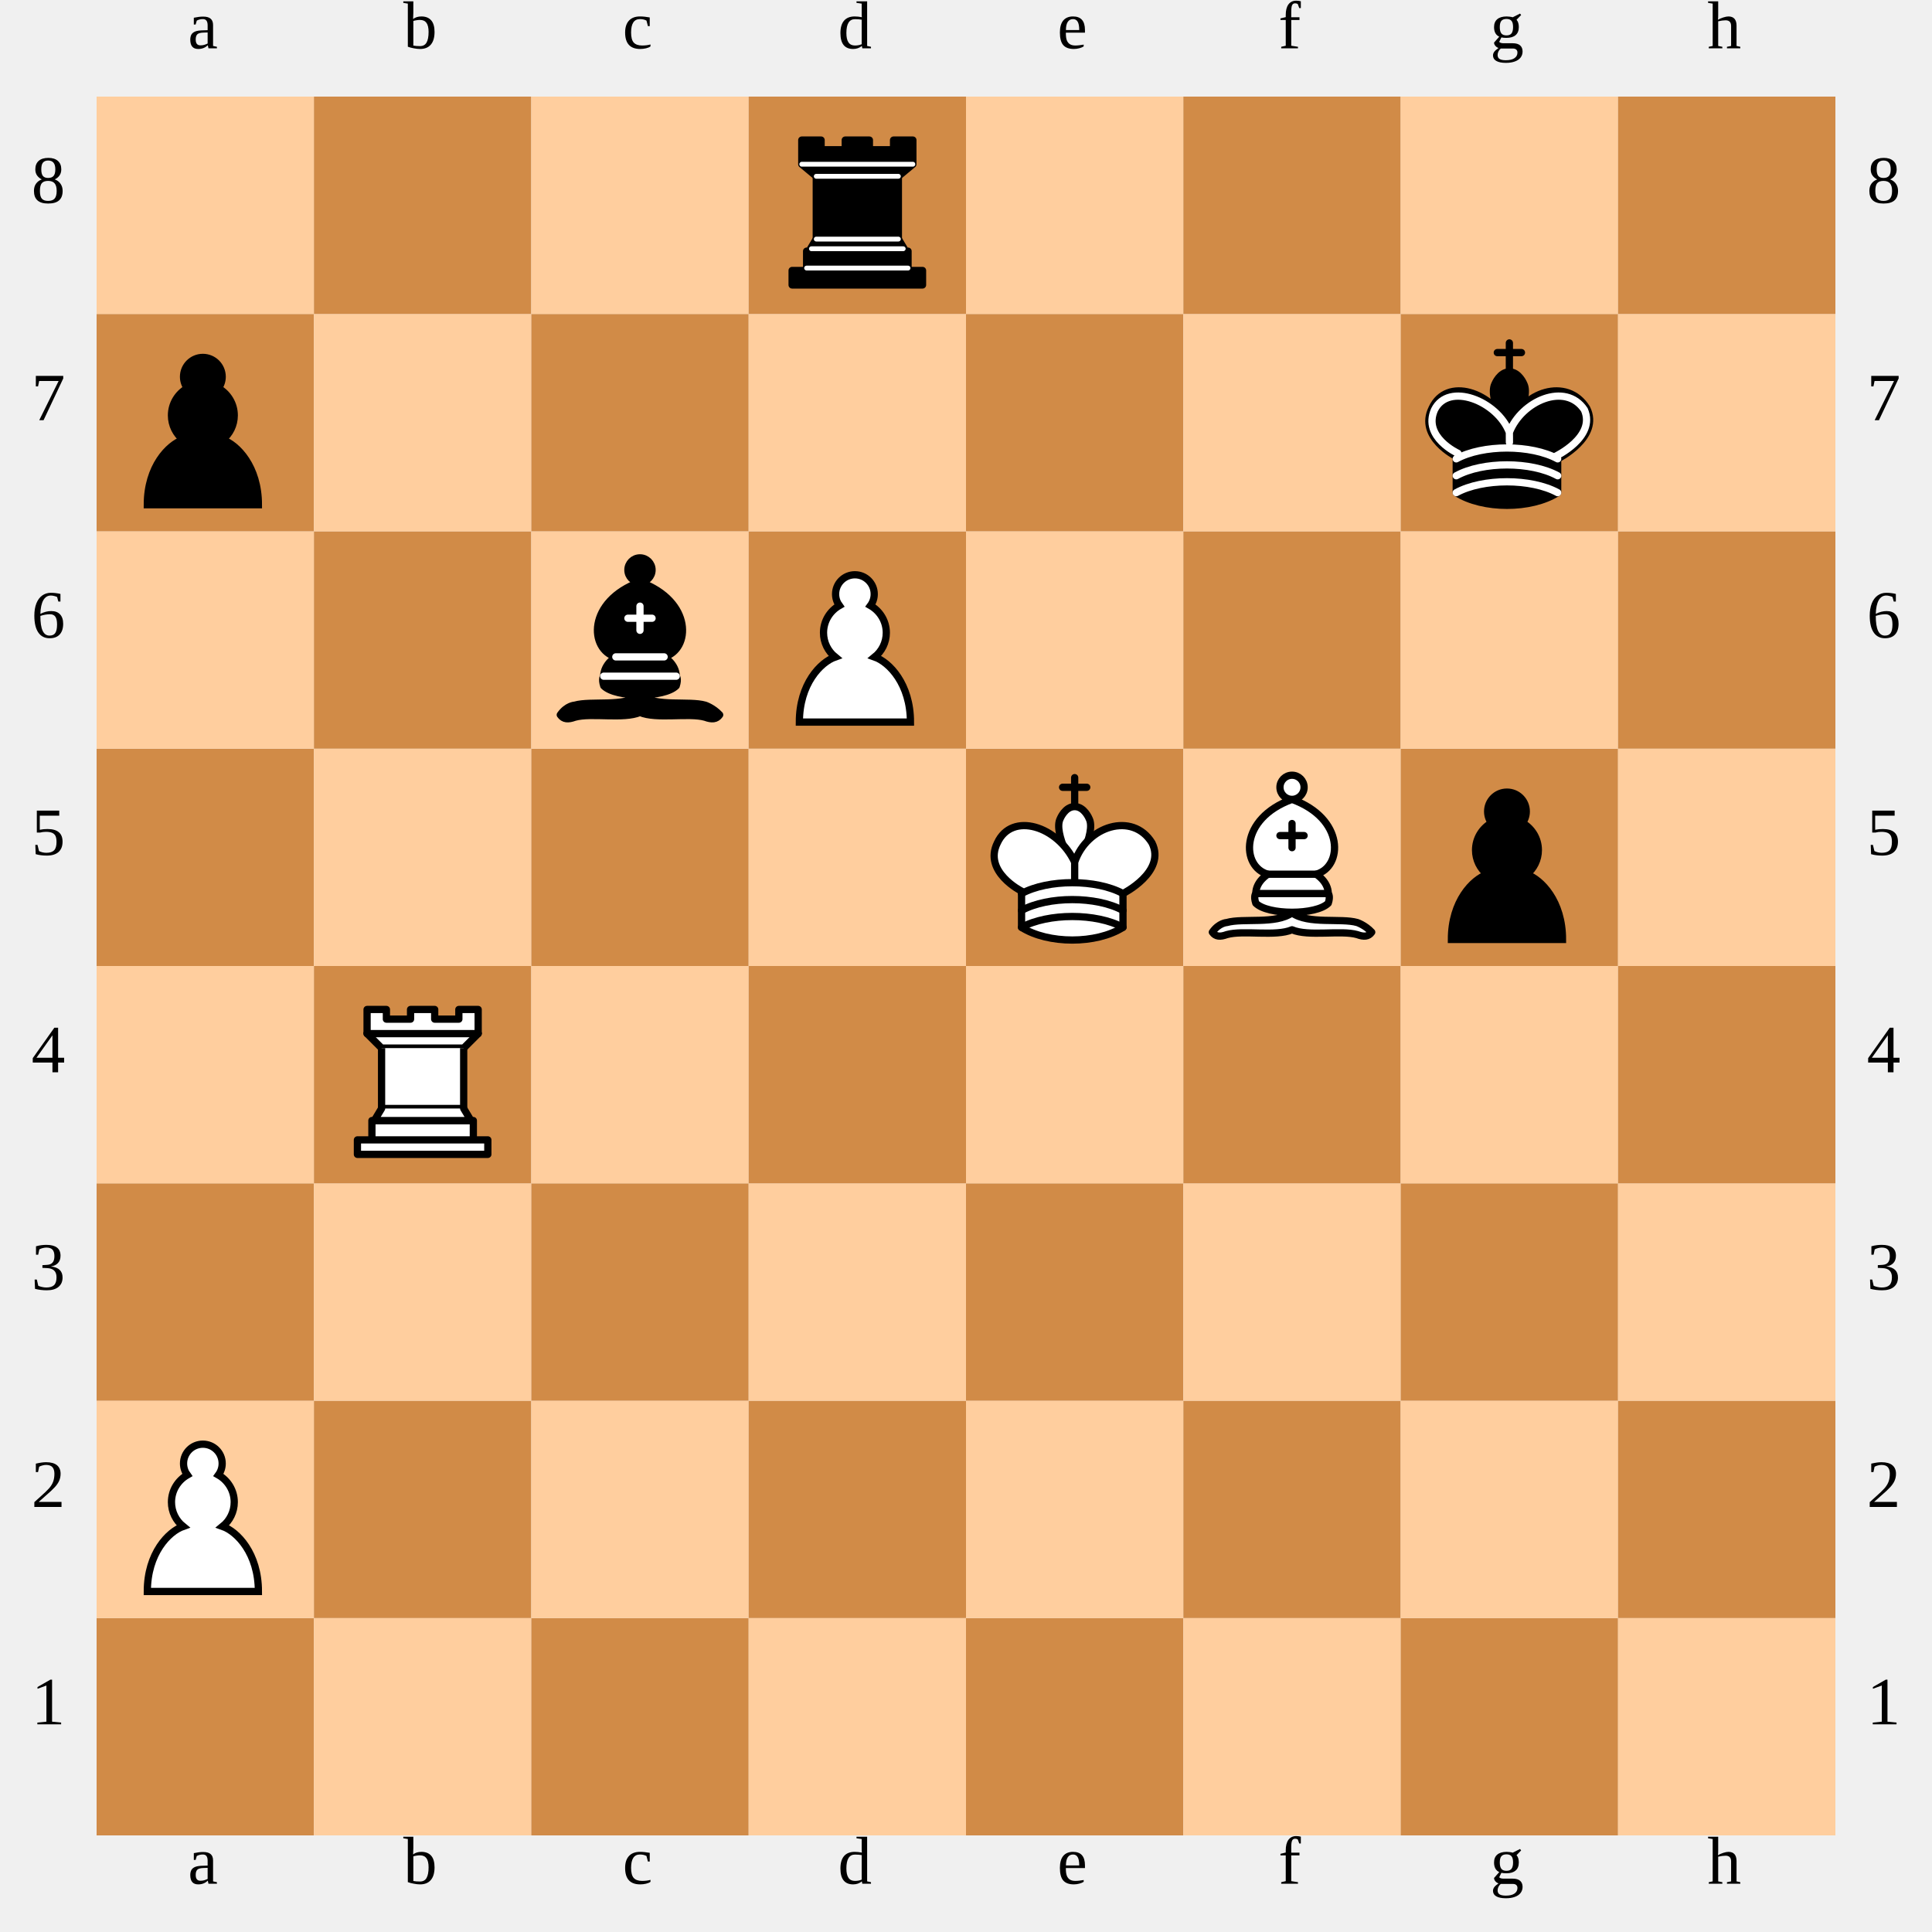
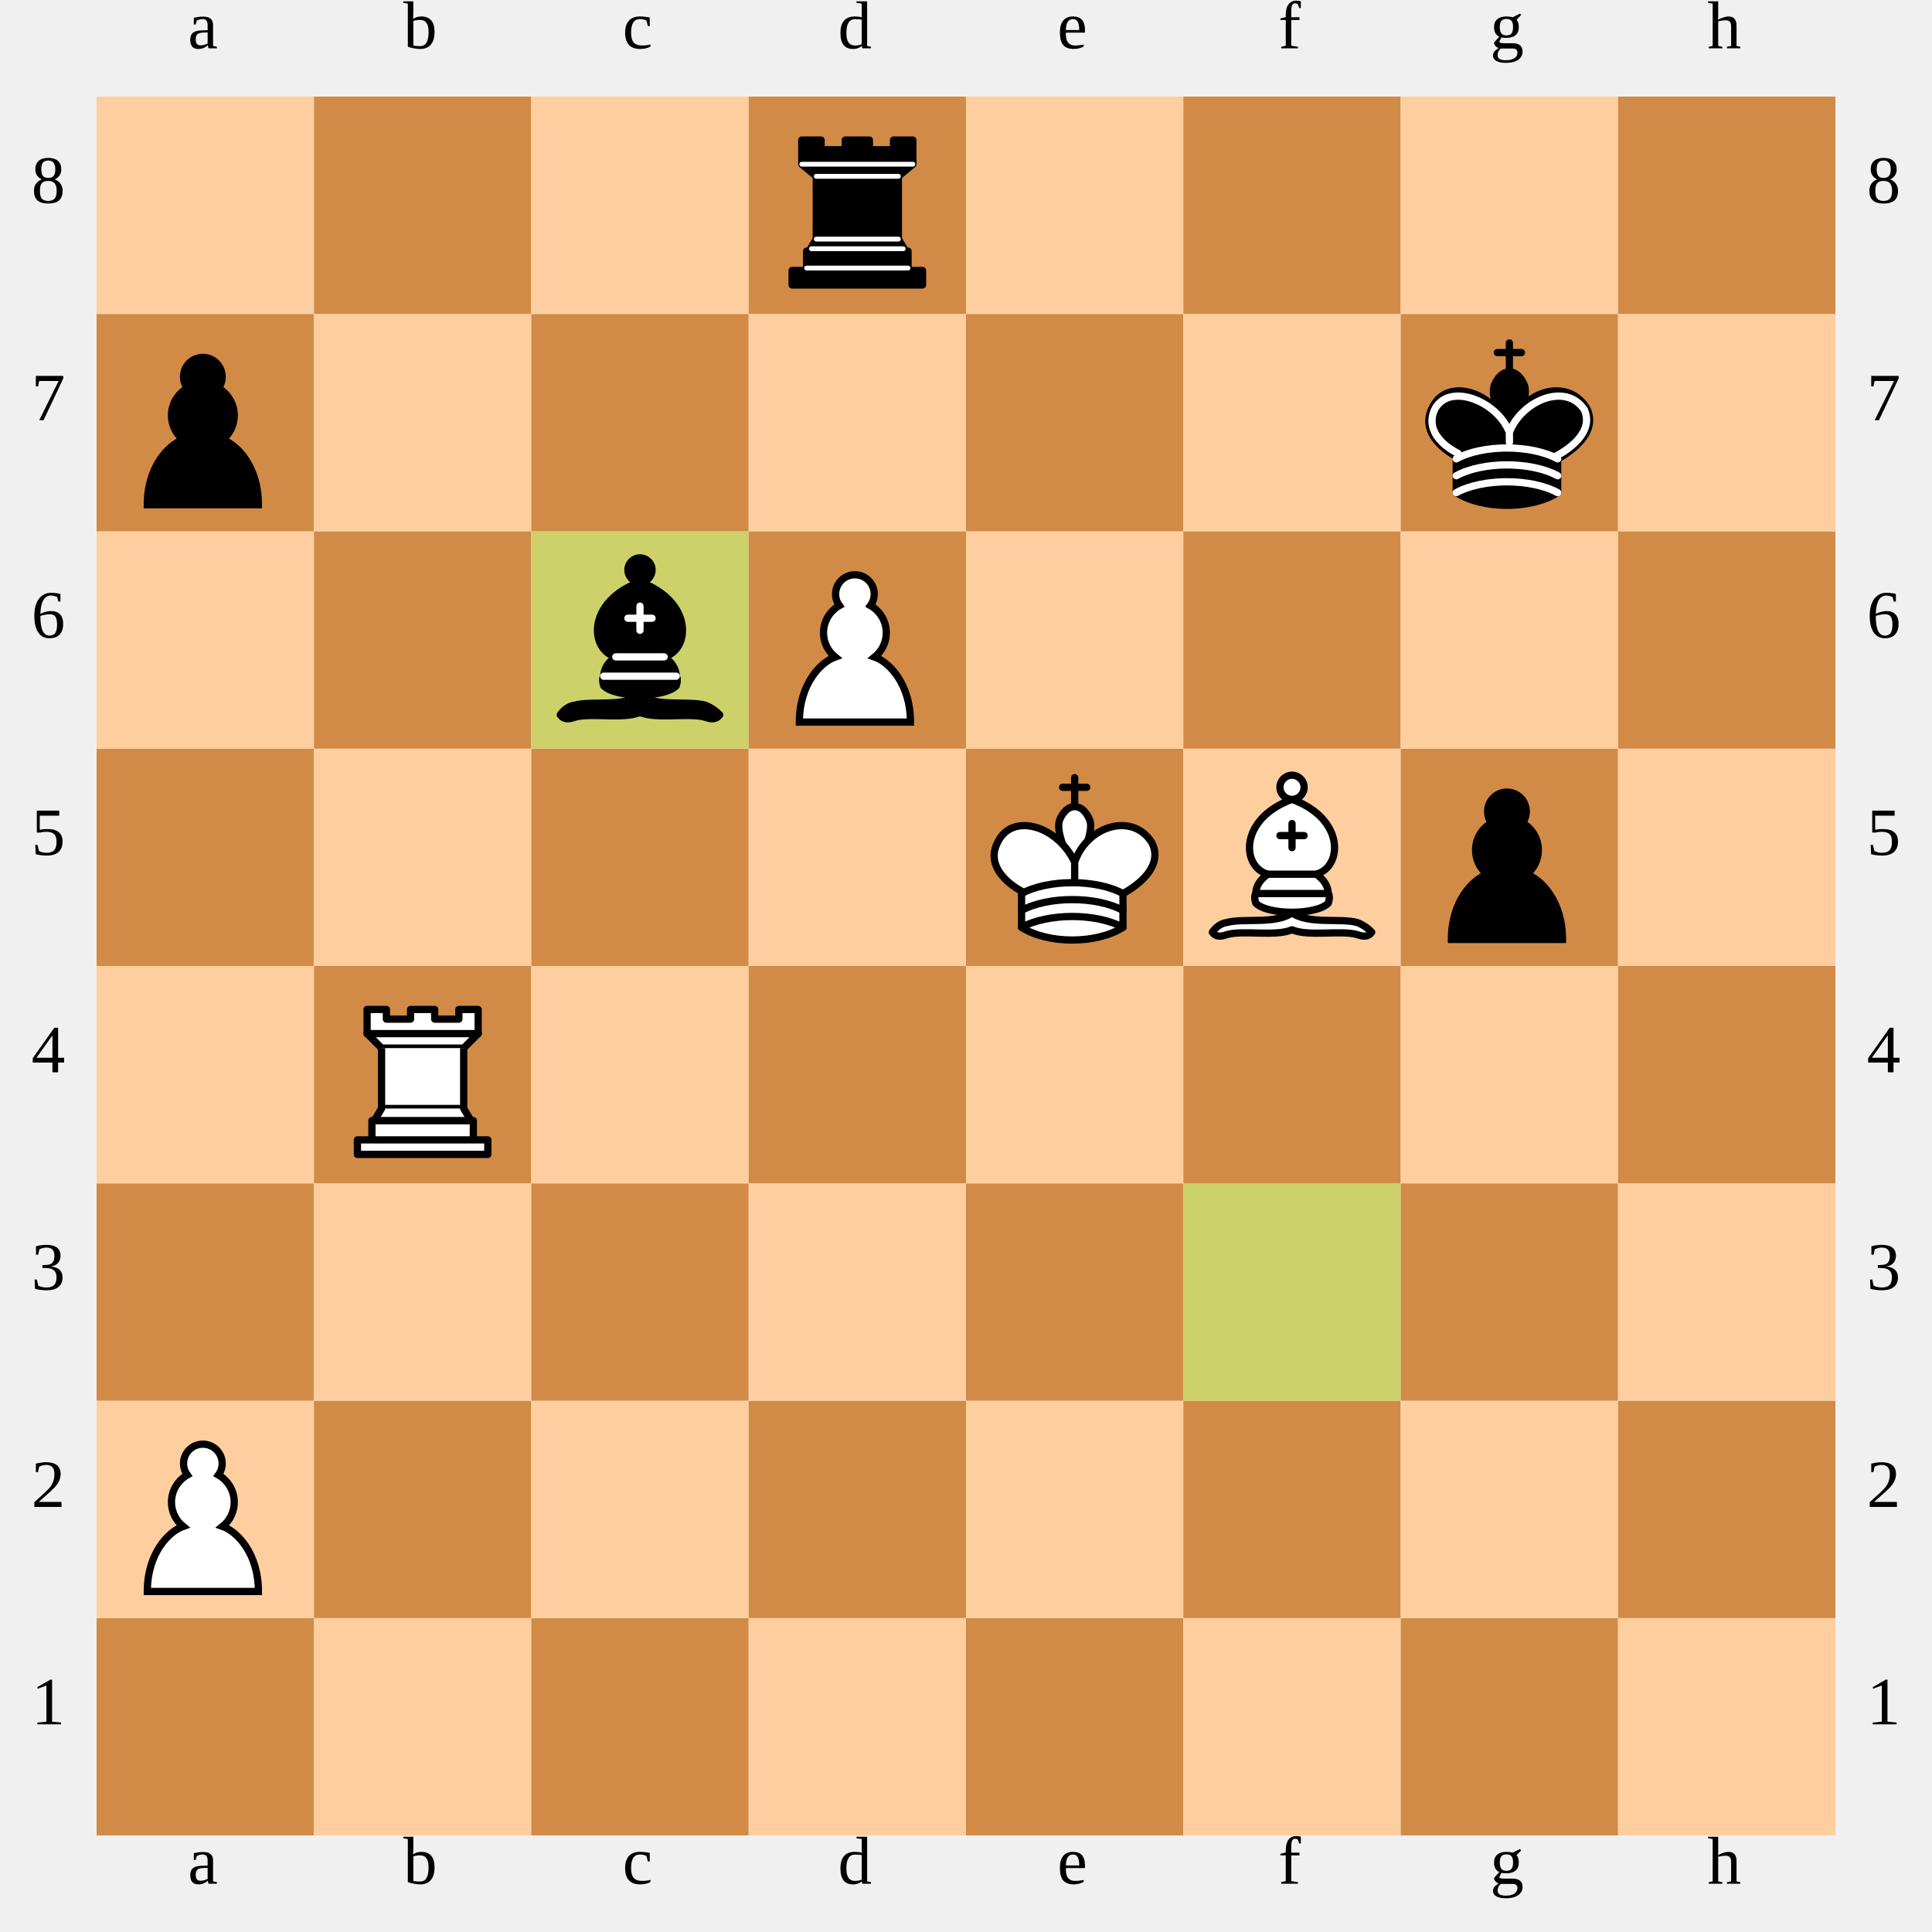
<svg xmlns="http://www.w3.org/2000/svg" xmlns:xlink="http://www.w3.org/1999/xlink" height="400" version="1.1" viewBox="0 0 400 400" width="400">
  <defs>
    <g class="white pawn" id="white-pawn">
      <path d="M22 9c-2.21 0-4 1.79-4 4 0 .89.29 1.71.78 2.38-1.95 1.12-3.28 3.21-3.28 5.62 0 2.03.94 3.84 2.41 5.03-3 1.06-7.41 5.55-7.41 13.47h23c0-7.92-4.41-12.41-7.41-13.47 1.47-1.19 2.41-3 2.41-5.03 0-2.41-1.33-4.5-3.28-5.62.49-.67.78-1.49.78-2.38 0-2.21-1.79-4-4-4z" fill="#fff" stroke="#000" stroke-linecap="round" stroke-width="1.5" />
    </g>
    <g class="white bishop" fill="none" fill-rule="evenodd" id="white-bishop" stroke="#000" stroke-linecap="round" stroke-linejoin="round" stroke-width="1.5">
      <g fill="#fff" stroke-linecap="butt">
        <path d="M9 36c3.39-.97 10.11.43 13.5-2 3.39 2.43 10.11 1.03 13.5 2 0 0 1.65.54 3 2-.68.97-1.65.99-3 .5-3.39-.97-10.11.46-13.5-1-3.39 1.46-10.11.03-13.5 1-1.354.49-2.323.47-3-.5 1.354-1.94 3-2 3-2zM15 32c2.5 2.5 12.5 2.5 15 0 .5-1.5 0-2 0-2 0-2.5-2.5-4-2.5-4 5.5-1.5 6-11.5-5-15.5-11 4-10.5 14-5 15.5 0 0-2.5 1.5-2.5 4 0 0-.5.5 0 2zM25 8a2.5 2.5 0 1 1-5 0 2.5 2.5 0 1 1 5 0z" />
      </g>
      <path d="M17.5 26h10M15 30h15m-7.5-14.5v5M20 18h5" stroke-linejoin="miter" />
    </g>
    <g class="white rook" fill="#fff" fill-rule="evenodd" id="white-rook" stroke="#000" stroke-linecap="round" stroke-linejoin="round" stroke-width="1.5">
      <path d="M9 39h27v-3H9v3zM12 36v-4h21v4H12zM11 14V9h4v2h5V9h5v2h5V9h4v5" stroke-linecap="butt" />
      <path d="M34 14l-3 3H14l-3-3" />
      <path d="M31 17v12.5H14V17" stroke-linecap="butt" stroke-linejoin="miter" />
      <path d="M31 29.5l1.5 2.5h-20l1.5-2.5" />
      <path d="M11 14h23" fill="none" stroke-linejoin="miter" />
    </g>
    <g class="white king" fill="none" fill-rule="evenodd" id="white-king" stroke="#000" stroke-linecap="round" stroke-linejoin="round" stroke-width="1.5">
      <path d="M22.5 11.63V6M20 8h5" stroke-linejoin="miter" />
      <path d="M22.5 25s4.5-7.5 3-10.5c0 0-1-2.5-3-2.5s-3 2.5-3 2.5c-1.5 3 3 10.5 3 10.5" fill="#fff" stroke-linecap="butt" stroke-linejoin="miter" />
      <path d="M11.5 37c5.5 3.5 15.5 3.5 21 0v-7s9-4.5 6-10.5c-4-6.5-13.5-3.5-16 4V27v-3.5c-3.5-7.5-13-10.5-16-4-3 6 5 10 5 10V37z" fill="#fff" />
      <path d="M11.5 30c5.5-3 15.5-3 21 0m-21 3.5c5.5-3 15.5-3 21 0m-21 3.5c5.5-3 15.5-3 21 0" />
    </g>
    <g class="black pawn" id="black-pawn">
      <path d="M22 9c-2.21 0-4 1.79-4 4 0 .89.29 1.71.78 2.38-1.95 1.12-3.28 3.21-3.28 5.62 0 2.03.94 3.84 2.41 5.03-3 1.06-7.41 5.55-7.41 13.47h23c0-7.92-4.41-12.41-7.41-13.47 1.47-1.19 2.41-3 2.41-5.03 0-2.41-1.33-4.5-3.28-5.62.49-.67.78-1.49.78-2.38 0-2.21-1.79-4-4-4z" stroke="#000" stroke-linecap="round" stroke-width="1.5" />
    </g>
    <g class="black bishop" fill="none" fill-rule="evenodd" id="black-bishop" stroke="#000" stroke-linecap="round" stroke-linejoin="round" stroke-width="1.5">
      <path d="M9 36c3.39-.97 10.11.43 13.5-2 3.39 2.43 10.11 1.03 13.5 2 0 0 1.65.54 3 2-.68.97-1.65.99-3 .5-3.39-.97-10.11.46-13.5-1-3.39 1.46-10.11.03-13.5 1-1.354.49-2.323.47-3-.5 1.354-1.94 3-2 3-2zm6-4c2.5 2.5 12.5 2.5 15 0 .5-1.5 0-2 0-2 0-2.5-2.5-4-2.5-4 5.5-1.5 6-11.5-5-15.5-11 4-10.5 14-5 15.5 0 0-2.5 1.5-2.5 4 0 0-.5.5 0 2zM25 8a2.5 2.5 0 1 1-5 0 2.5 2.5 0 1 1 5 0z" fill="#000" stroke-linecap="butt" />
      <path d="M17.5 26h10M15 30h15m-7.5-14.5v5M20 18h5" stroke="#fff" stroke-linejoin="miter" />
    </g>
    <g class="black rook" fill="#000" fill-rule="evenodd" id="black-rook" stroke="#000" stroke-linecap="round" stroke-linejoin="round" stroke-width="1.5">
      <path d="M9 39h27v-3H9v3zM12.5 32l1.5-2.5h17l1.5 2.5h-20zM12 36v-4h21v4H12z" stroke-linecap="butt" />
      <path d="M14 29.5v-13h17v13H14z" stroke-linecap="butt" stroke-linejoin="miter" />
      <path d="M14 16.5L11 14h23l-3 2.5H14zM11 14V9h4v2h5V9h5v2h5V9h4v5H11z" stroke-linecap="butt" />
      <path d="M12 35.5h21M13 31.5h19M14 29.5h17M14 16.5h17M11 14h23" fill="none" stroke="#fff" stroke-linejoin="miter" stroke-width="1" />
    </g>
    <g class="black king" fill="none" fill-rule="evenodd" id="black-king" stroke="#000" stroke-linecap="round" stroke-linejoin="round" stroke-width="1.5">
      <path d="M22.5 11.63V6" stroke-linejoin="miter" />
      <path d="M22.5 25s4.5-7.5 3-10.5c0 0-1-2.5-3-2.5s-3 2.5-3 2.5c-1.5 3 3 10.5 3 10.5" fill="#000" stroke-linecap="butt" stroke-linejoin="miter" />
      <path d="M11.5 37c5.5 3.5 15.5 3.5 21 0v-7s9-4.5 6-10.5c-4-6.5-13.5-3.5-16 4V27v-3.5c-3.5-7.5-13-10.5-16-4-3 6 5 10 5 10V37z" fill="#000" />
      <path d="M20 8h5" stroke-linejoin="miter" />
      <path d="M32 29.5s8.5-4 6.03-9.65C34.15 14 25 18 22.5 24.5l.01 2.1-.01-2.1C20 18 9.906 14 6.997 19.85c-2.497 5.65 4.853 9 4.853 9M11.5 30c5.5-3 15.5-3 21 0m-21 3.5c5.5-3 15.5-3 21 0m-21 3.5c5.5-3 15.5-3 21 0" stroke="#fff" />
    </g>
  </defs>
  <rect class="square dark a1" fill="#d18b47" height="45" stroke="none" width="45" x="20" y="335" />
  <rect class="square light b1" fill="#ffce9e" height="45" stroke="none" width="45" x="65" y="335" />
  <rect class="square dark c1" fill="#d18b47" height="45" stroke="none" width="45" x="110" y="335" />
  <rect class="square light d1" fill="#ffce9e" height="45" stroke="none" width="45" x="155" y="335" />
  <rect class="square dark e1" fill="#d18b47" height="45" stroke="none" width="45" x="200" y="335" />
  <rect class="square light f1" fill="#ffce9e" height="45" stroke="none" width="45" x="245" y="335" />
  <rect class="square dark g1" fill="#d18b47" height="45" stroke="none" width="45" x="290" y="335" />
  <rect class="square light h1" fill="#ffce9e" height="45" stroke="none" width="45" x="335" y="335" />
  <rect class="square light a2" fill="#ffce9e" height="45" stroke="none" width="45" x="20" y="290" />
  <use transform="translate(20, 290)" xlink:href="#white-pawn" />
  <rect class="square dark b2" fill="#d18b47" height="45" stroke="none" width="45" x="65" y="290" />
  <rect class="square light c2" fill="#ffce9e" height="45" stroke="none" width="45" x="110" y="290" />
  <rect class="square dark d2" fill="#d18b47" height="45" stroke="none" width="45" x="155" y="290" />
  <rect class="square light e2" fill="#ffce9e" height="45" stroke="none" width="45" x="200" y="290" />
  <rect class="square dark f2" fill="#d18b47" height="45" stroke="none" width="45" x="245" y="290" />
  <rect class="square light g2" fill="#ffce9e" height="45" stroke="none" width="45" x="290" y="290" />
  <rect class="square dark h2" fill="#d18b47" height="45" stroke="none" width="45" x="335" y="290" />
  <rect class="square dark a3" fill="#d18b47" height="45" stroke="none" width="45" x="20" y="245" />
  <rect class="square light b3" fill="#ffce9e" height="45" stroke="none" width="45" x="65" y="245" />
  <rect class="square dark c3" fill="#d18b47" height="45" stroke="none" width="45" x="110" y="245" />
  <rect class="square light d3" fill="#ffce9e" height="45" stroke="none" width="45" x="155" y="245" />
  <rect class="square dark e3" fill="#d18b47" height="45" stroke="none" width="45" x="200" y="245" />
-   <rect class="square light f3" fill="#ffce9e" height="45" stroke="none" width="45" x="245" y="245" />
+   <rect class="square light lastmove f3" fill="#cdd16a" height="45" stroke="none" width="45" x="245" y="245" />
  <rect class="square dark g3" fill="#d18b47" height="45" stroke="none" width="45" x="290" y="245" />
  <rect class="square light h3" fill="#ffce9e" height="45" stroke="none" width="45" x="335" y="245" />
  <rect class="square light a4" fill="#ffce9e" height="45" stroke="none" width="45" x="20" y="200" />
  <rect class="square dark b4" fill="#d18b47" height="45" stroke="none" width="45" x="65" y="200" />
  <use transform="translate(65, 200)" xlink:href="#white-rook" />
  <rect class="square light c4" fill="#ffce9e" height="45" stroke="none" width="45" x="110" y="200" />
  <rect class="square dark d4" fill="#d18b47" height="45" stroke="none" width="45" x="155" y="200" />
  <rect class="square light e4" fill="#ffce9e" height="45" stroke="none" width="45" x="200" y="200" />
  <rect class="square dark f4" fill="#d18b47" height="45" stroke="none" width="45" x="245" y="200" />
  <rect class="square light g4" fill="#ffce9e" height="45" stroke="none" width="45" x="290" y="200" />
  <rect class="square dark h4" fill="#d18b47" height="45" stroke="none" width="45" x="335" y="200" />
  <rect class="square dark a5" fill="#d18b47" height="45" stroke="none" width="45" x="20" y="155" />
  <rect class="square light b5" fill="#ffce9e" height="45" stroke="none" width="45" x="65" y="155" />
  <rect class="square dark c5" fill="#d18b47" height="45" stroke="none" width="45" x="110" y="155" />
  <rect class="square light d5" fill="#ffce9e" height="45" stroke="none" width="45" x="155" y="155" />
  <rect class="square dark e5" fill="#d18b47" height="45" stroke="none" width="45" x="200" y="155" />
  <use transform="translate(200, 155)" xlink:href="#white-king" />
  <rect class="square light f5" fill="#ffce9e" height="45" stroke="none" width="45" x="245" y="155" />
  <use transform="translate(245, 155)" xlink:href="#white-bishop" />
  <rect class="square dark g5" fill="#d18b47" height="45" stroke="none" width="45" x="290" y="155" />
  <use transform="translate(290, 155)" xlink:href="#black-pawn" />
  <rect class="square light h5" fill="#ffce9e" height="45" stroke="none" width="45" x="335" y="155" />
  <rect class="square light a6" fill="#ffce9e" height="45" stroke="none" width="45" x="20" y="110" />
  <rect class="square dark b6" fill="#d18b47" height="45" stroke="none" width="45" x="65" y="110" />
-   <rect class="square light c6" fill="#ffce9e" height="45" stroke="none" width="45" x="110" y="110" />
+   <rect class="square light lastmove c6" fill="#cdd16a" height="45" stroke="none" width="45" x="110" y="110" />
  <use transform="translate(110, 110)" xlink:href="#black-bishop" />
  <rect class="square dark d6" fill="#d18b47" height="45" stroke="none" width="45" x="155" y="110" />
  <use transform="translate(155, 110)" xlink:href="#white-pawn" />
  <rect class="square light e6" fill="#ffce9e" height="45" stroke="none" width="45" x="200" y="110" />
  <rect class="square dark f6" fill="#d18b47" height="45" stroke="none" width="45" x="245" y="110" />
  <rect class="square light g6" fill="#ffce9e" height="45" stroke="none" width="45" x="290" y="110" />
  <rect class="square dark h6" fill="#d18b47" height="45" stroke="none" width="45" x="335" y="110" />
  <rect class="square dark a7" fill="#d18b47" height="45" stroke="none" width="45" x="20" y="65" />
  <use transform="translate(20, 65)" xlink:href="#black-pawn" />
  <rect class="square light b7" fill="#ffce9e" height="45" stroke="none" width="45" x="65" y="65" />
  <rect class="square dark c7" fill="#d18b47" height="45" stroke="none" width="45" x="110" y="65" />
  <rect class="square light d7" fill="#ffce9e" height="45" stroke="none" width="45" x="155" y="65" />
  <rect class="square dark e7" fill="#d18b47" height="45" stroke="none" width="45" x="200" y="65" />
  <rect class="square light f7" fill="#ffce9e" height="45" stroke="none" width="45" x="245" y="65" />
  <rect class="square dark g7" fill="#d18b47" height="45" stroke="none" width="45" x="290" y="65" />
  <use transform="translate(290, 65)" xlink:href="#black-king" />
  <rect class="square light h7" fill="#ffce9e" height="45" stroke="none" width="45" x="335" y="65" />
  <rect class="square light a8" fill="#ffce9e" height="45" stroke="none" width="45" x="20" y="20" />
  <rect class="square dark b8" fill="#d18b47" height="45" stroke="none" width="45" x="65" y="20" />
  <rect class="square light c8" fill="#ffce9e" height="45" stroke="none" width="45" x="110" y="20" />
  <rect class="square dark d8" fill="#d18b47" height="45" stroke="none" width="45" x="155" y="20" />
  <use transform="translate(155, 20)" xlink:href="#black-rook" />
  <rect class="square light e8" fill="#ffce9e" height="45" stroke="none" width="45" x="200" y="20" />
  <rect class="square dark f8" fill="#d18b47" height="45" stroke="none" width="45" x="245" y="20" />
  <rect class="square light g8" fill="#ffce9e" height="45" stroke="none" width="45" x="290" y="20" />
  <rect class="square dark h8" fill="#d18b47" height="45" stroke="none" width="45" x="335" y="20" />
  <text alignment-baseline="middle" font-size="14" text-anchor="middle" x="42" y="10">a</text>
  <text alignment-baseline="middle" font-size="14" text-anchor="middle" x="42" y="390">a</text>
  <text alignment-baseline="middle" font-size="14" text-anchor="middle" x="87" y="10">b</text>
  <text alignment-baseline="middle" font-size="14" text-anchor="middle" x="87" y="390">b</text>
  <text alignment-baseline="middle" font-size="14" text-anchor="middle" x="132" y="10">c</text>
  <text alignment-baseline="middle" font-size="14" text-anchor="middle" x="132" y="390">c</text>
  <text alignment-baseline="middle" font-size="14" text-anchor="middle" x="177" y="10">d</text>
  <text alignment-baseline="middle" font-size="14" text-anchor="middle" x="177" y="390">d</text>
  <text alignment-baseline="middle" font-size="14" text-anchor="middle" x="222" y="10">e</text>
  <text alignment-baseline="middle" font-size="14" text-anchor="middle" x="222" y="390">e</text>
  <text alignment-baseline="middle" font-size="14" text-anchor="middle" x="267" y="10">f</text>
  <text alignment-baseline="middle" font-size="14" text-anchor="middle" x="267" y="390">f</text>
  <text alignment-baseline="middle" font-size="14" text-anchor="middle" x="312" y="10">g</text>
  <text alignment-baseline="middle" font-size="14" text-anchor="middle" x="312" y="390">g</text>
  <text alignment-baseline="middle" font-size="14" text-anchor="middle" x="357" y="10">h</text>
  <text alignment-baseline="middle" font-size="14" text-anchor="middle" x="357" y="390">h</text>
  <text alignment-baseline="middle" font-size="14" text-anchor="middle" x="10" y="357">1</text>
  <text alignment-baseline="middle" font-size="14" text-anchor="middle" x="390" y="357">1</text>
  <text alignment-baseline="middle" font-size="14" text-anchor="middle" x="10" y="312">2</text>
  <text alignment-baseline="middle" font-size="14" text-anchor="middle" x="390" y="312">2</text>
  <text alignment-baseline="middle" font-size="14" text-anchor="middle" x="10" y="267">3</text>
  <text alignment-baseline="middle" font-size="14" text-anchor="middle" x="390" y="267">3</text>
  <text alignment-baseline="middle" font-size="14" text-anchor="middle" x="10" y="222">4</text>
  <text alignment-baseline="middle" font-size="14" text-anchor="middle" x="390" y="222">4</text>
  <text alignment-baseline="middle" font-size="14" text-anchor="middle" x="10" y="177">5</text>
  <text alignment-baseline="middle" font-size="14" text-anchor="middle" x="390" y="177">5</text>
  <text alignment-baseline="middle" font-size="14" text-anchor="middle" x="10" y="132">6</text>
  <text alignment-baseline="middle" font-size="14" text-anchor="middle" x="390" y="132">6</text>
  <text alignment-baseline="middle" font-size="14" text-anchor="middle" x="10" y="87">7</text>
  <text alignment-baseline="middle" font-size="14" text-anchor="middle" x="390" y="87">7</text>
  <text alignment-baseline="middle" font-size="14" text-anchor="middle" x="10" y="42">8</text>
  <text alignment-baseline="middle" font-size="14" text-anchor="middle" x="390" y="42">8</text>
</svg>
